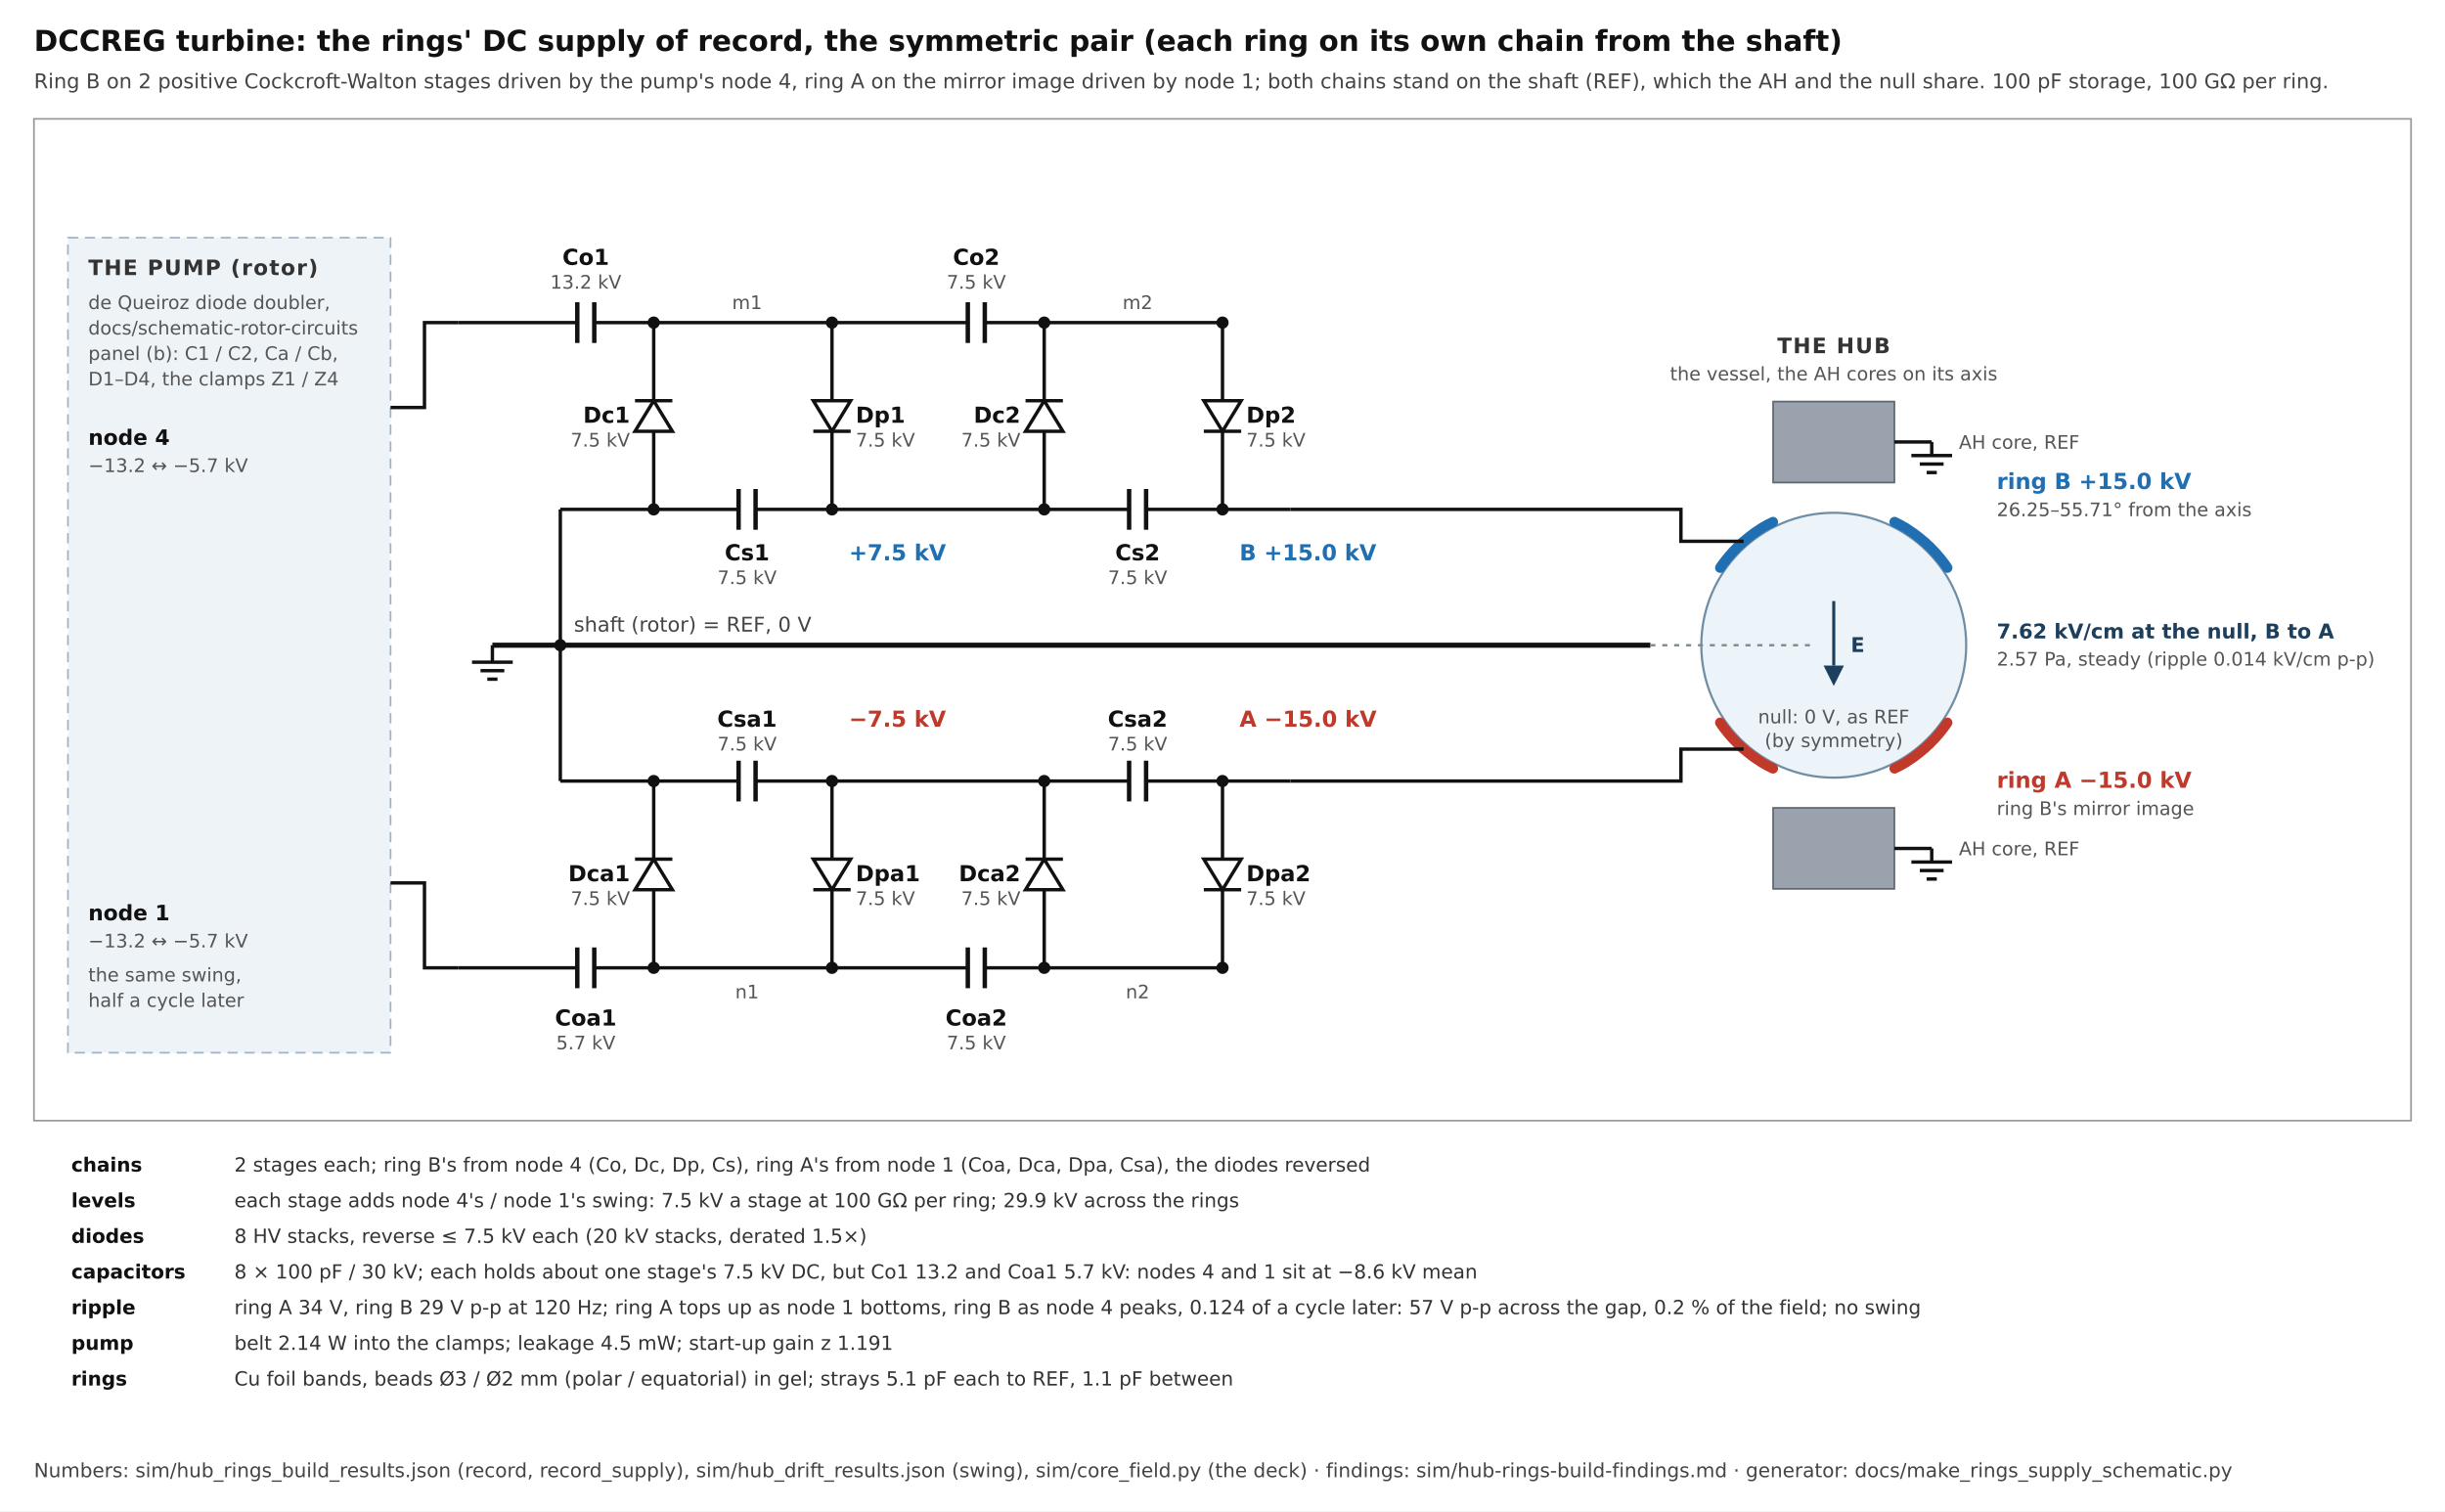
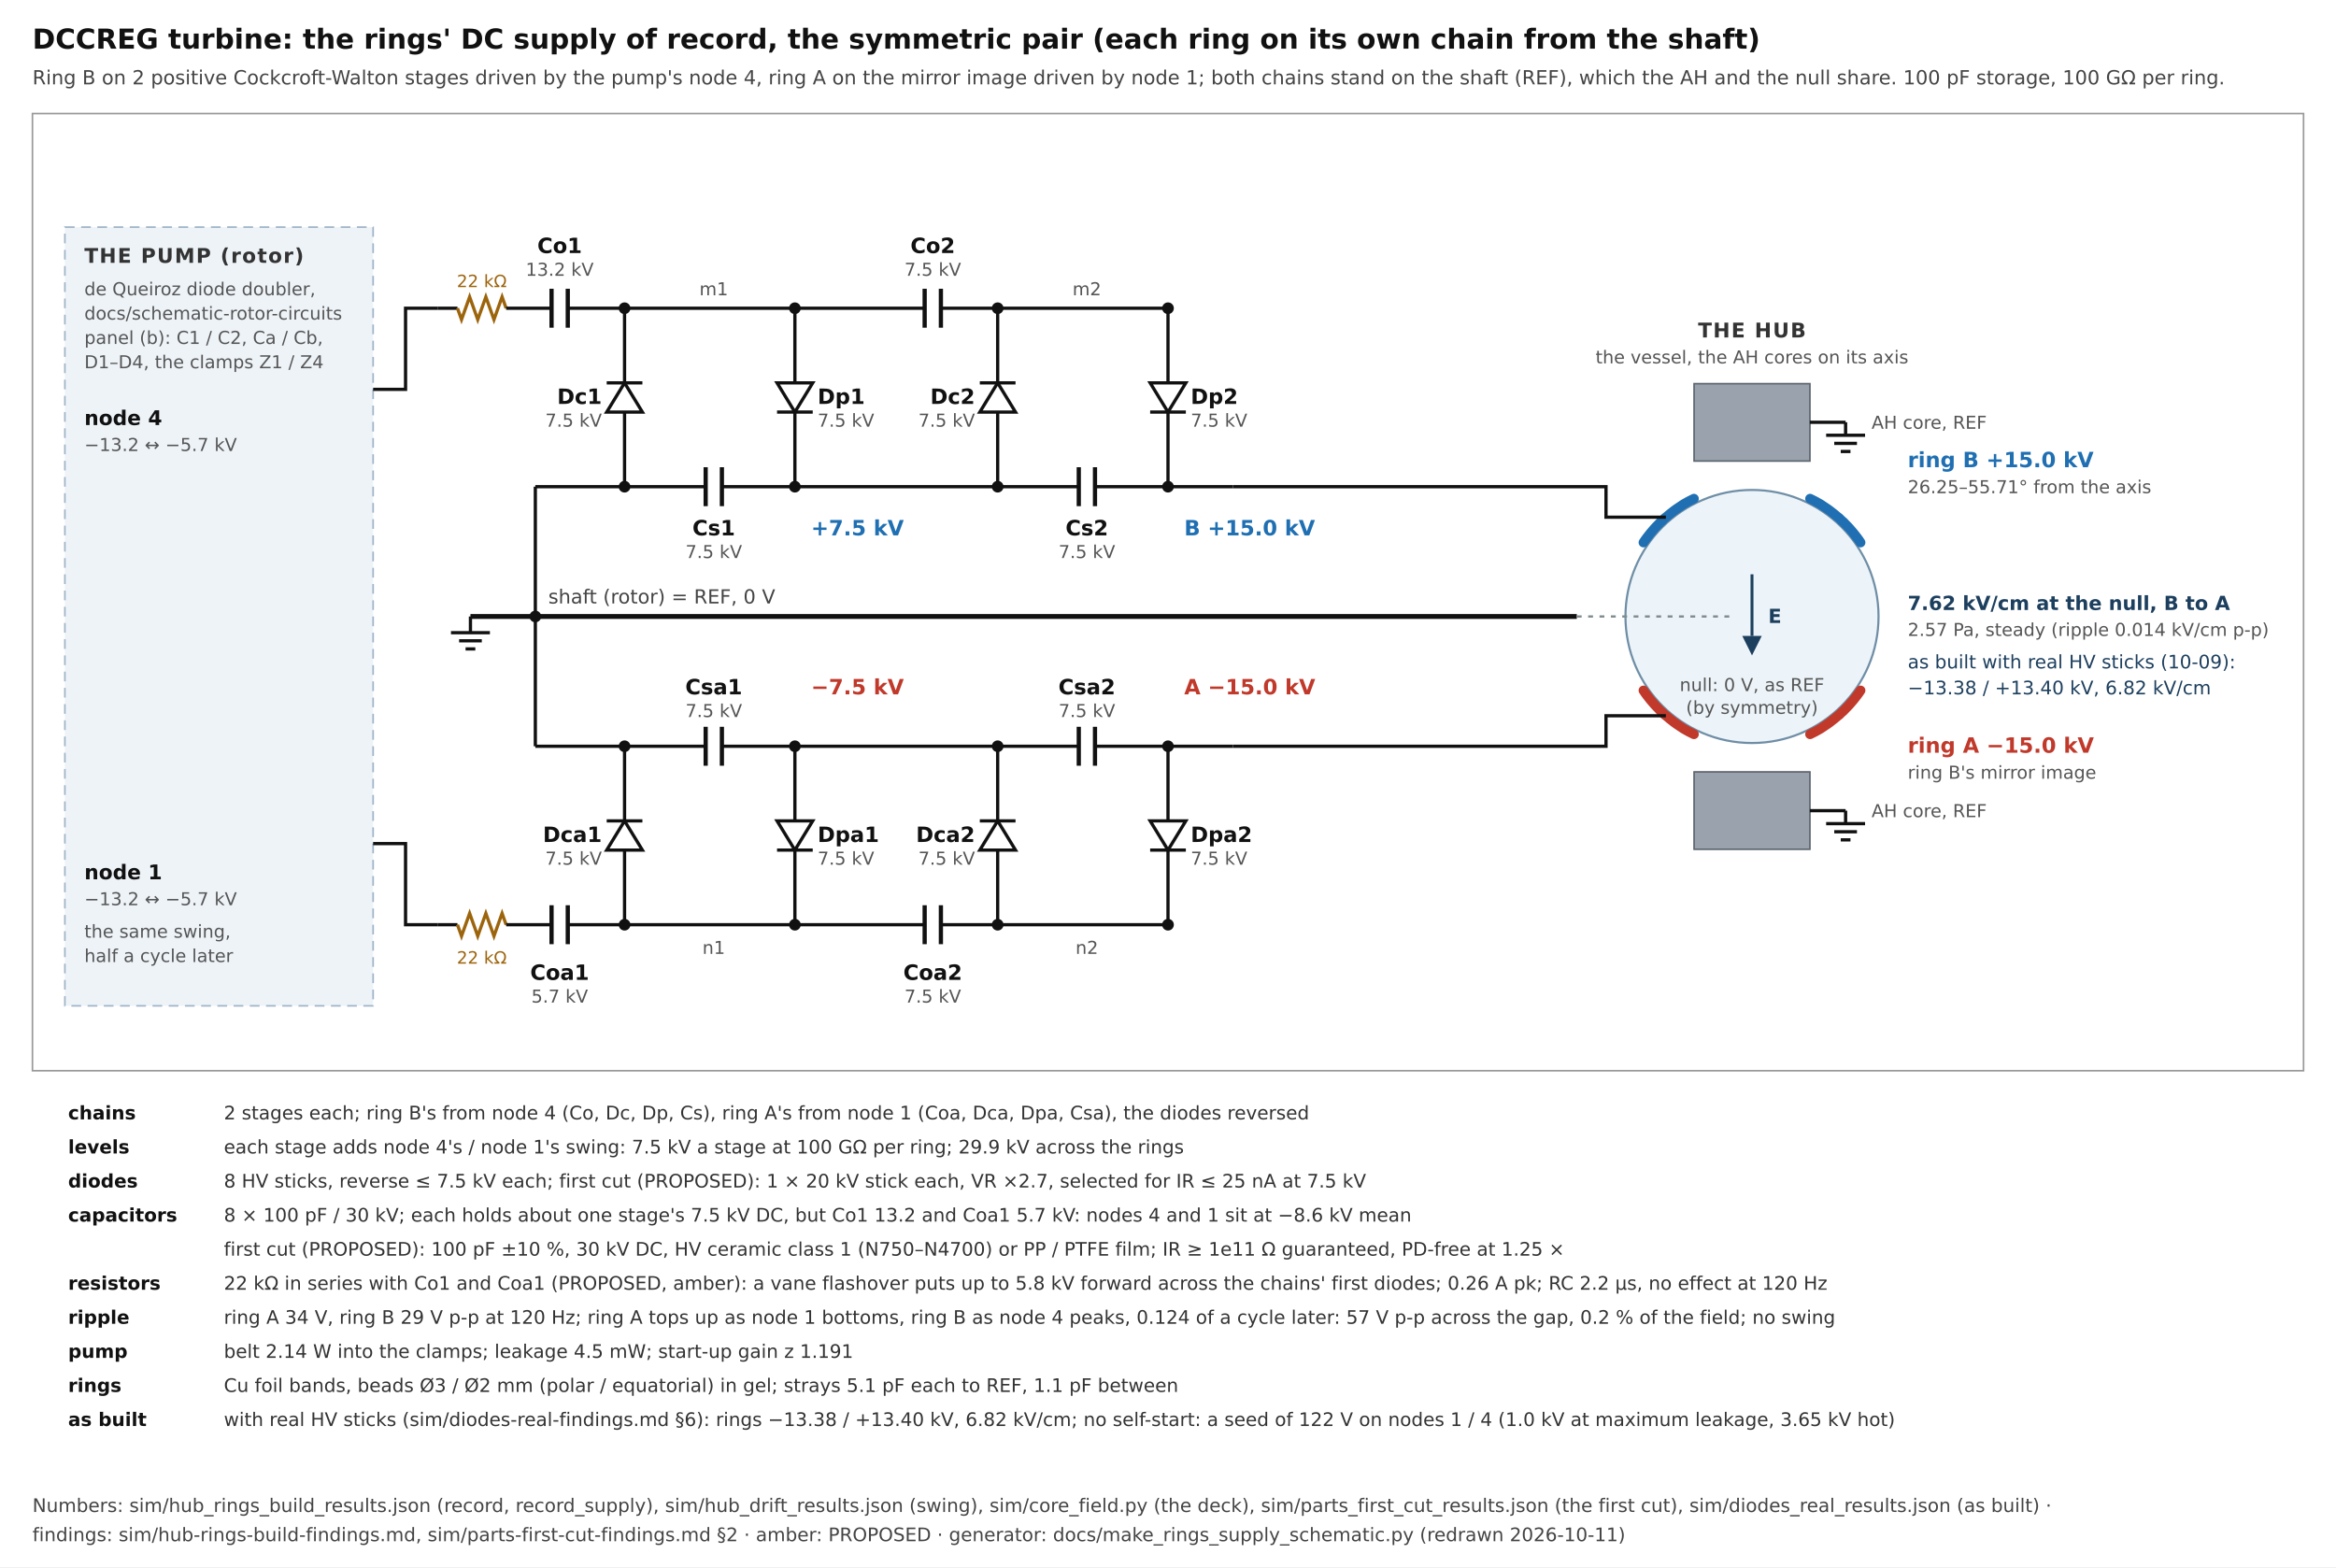
- <svg xmlns="http://www.w3.org/2000/svg" viewBox="0 0 1440 890" width="1440" height="890" font-family="DejaVu Sans, Arial, sans-serif" font-size="13">
-   <rect width="1440" height="890" fill="#ffffff" />
+ <svg xmlns="http://www.w3.org/2000/svg" viewBox="0 0 1440 966" width="1440" height="966" font-family="DejaVu Sans, Arial, sans-serif" font-size="13">
+   <rect width="1440" height="966" fill="#ffffff" />
  <style>
    .w{stroke:#111;stroke-width:2;fill:none} .ut{stroke:#1f6fb2;stroke-width:2.4;fill:none} .ah{stroke:#c0392b;stroke-width:2.6;fill:none}
    .st{stroke:#8a8a8a;stroke-width:2;fill:none} .lim{stroke:#7d3c98;stroke-width:2.2;fill:none}
    .zl{stroke:#7d3c98;stroke-width:2;fill:none} .va{stroke:#111;stroke-width:1.6}
    .pl{stroke:#111;stroke-width:2.6} .rail{stroke:#111;stroke-width:3} .mag{stroke:#7f8c8d;stroke-width:1.4;stroke-dasharray:3 4}
    .br{fill:#9aa3ad;stroke:#5d6670;stroke-width:1} .brush{fill:#444;stroke:#111;stroke-width:1}
    .ring{stroke:#111;stroke-width:4} .ball{fill:#fff;stroke:#111;stroke-width:1.6} .dot{fill:#111}
    .zone_cr{fill:#f3f0e6;stroke:#b9ad8a;stroke-width:1;stroke-dasharray:6 4} .zone_r{fill:#eef3f8;stroke:#9fb3c8;stroke-width:1;stroke-dasharray:6 4}
    .kick{fill:#fff7ec;stroke:#d68910;stroke-width:1.4;stroke-dasharray:5 4} .frame{fill:none;stroke:#999;stroke-width:1}
    .prop{stroke:#9c640c;stroke-width:1.6;fill:none;stroke-dasharray:5 3} .propc{stroke:#9c640c;stroke-width:2.4}
-     .tp{fill:#9c640c;font-size:10.5px}
+     .tp{fill:#9c640c;font-size:10.5px} .propr{stroke:#9c640c;stroke-width:2;fill:none}
    .t{fill:#111} .tu{fill:#1f6fb2} .ta{fill:#c0392b} .tl{fill:#7d3c98} .nd{fill:#111;font-size:12.5px}
    .m{fill:#444;font-size:12px} .ms{fill:#555;font-size:11px} .zh{fill:#333;font-size:12.5px;font-weight:bold;letter-spacing:0.06em}
    .tk{fill:#111;font-size:11.5px;font-weight:bold} .tk2{fill:#9c640c;font-size:11.5px;font-weight:bold} .tv{fill:#333;font-size:11.5px}
    .op{fill:#1d3f5e;font-size:11.5px} .h{font-size:17px;font-weight:bold;fill:#111} .h2{font-size:14px;font-weight:bold;fill:#111}
    .n{fill:#444;font-size:11.5px} .te{fill:#1d3f5e;font-size:12px;font-weight:bold} .ef{stroke:#1d3f5e;stroke-width:1.8}
    .cone_a{fill:#f6d5d1;stroke:#c0392b;stroke-width:2.6} .cone_b{fill:#dbe7f3;stroke:#1f6fb2;stroke-width:2.6}
    .glass{fill:#eaf3f8;fill-opacity:0.92;stroke:#6f8ea6;stroke-width:1.3}
  </style>
  <text x="20.0" y="30.0" class="h" text-anchor="start">DCCREG turbine: the rings' DC supply of record, the symmetric pair (each ring on its own chain from the shaft)</text>
  <text x="20.0" y="52.0" class="m" text-anchor="start">Ring B on 2 positive Cockcroft-Walton stages driven by the pump's node 4, ring A on the mirror image driven by node 1; both chains stand on the shaft (REF), which the AH and the null share. 100 pF storage, 100 GΩ per ring.</text>
  <rect x="20.0" y="70.0" width="1400.0" height="590.0" class="frame" />
  <rect x="40.0" y="140.0" width="190.0" height="480.0" class="zone_r" />
  <text x="52.0" y="162.0" class="zh" text-anchor="start">THE PUMP (rotor)</text>
  <text x="52.0" y="182.0" class="ms" text-anchor="start">de Queiroz diode doubler,</text>
  <text x="52.0" y="197.0" class="ms" text-anchor="start">docs/schematic-rotor-circuits</text>
  <text x="52.0" y="212.0" class="ms" text-anchor="start">panel (b): C1 / C2, Ca / Cb,</text>
  <text x="52.0" y="227.0" class="ms" text-anchor="start">D1–D4, the clamps Z1 / Z4</text>
  <text x="52.0" y="262.0" class="nd" text-anchor="start" font-weight="bold">node 4</text>
  <text x="52.0" y="278.0" class="ms" text-anchor="start">−13.2 ↔ −5.7 kV</text>
  <text x="52.0" y="542.0" class="nd" text-anchor="start" font-weight="bold">node 1</text>
  <text x="52.0" y="558.0" class="ms" text-anchor="start">−13.2 ↔ −5.7 kV</text>
  <text x="52.0" y="578.0" class="ms" text-anchor="start">the same swing,</text>
  <text x="52.0" y="593.0" class="ms" text-anchor="start">half a cycle later</text>
  <polyline points="230.0,240.0 250.0,240.0 250.0,190.0 270.0,190.0" class="w" />
-   <line x1="270.0" y1="190.0" x2="340.0" y2="190.0" class="w" />
+   <line x1="270.0" y1="190.0" x2="282.0" y2="190.0" class="w" />
+   <polyline points="282.0,190.0 284.5,197.0 289.5,183.0 294.5,197.0 299.5,183.0 304.5,197.0 309.5,183.0 312.0,190.0" class="propr" />
+   <line x1="312.0" y1="190.0" x2="340.0" y2="190.0" class="w" />
+   <text x="297.0" y="177.0" class="tp" text-anchor="middle">22 kΩ</text>
  <line x1="340.0" y1="178.0" x2="340.0" y2="202.0" class="pl" />
  <line x1="350.0" y1="178.0" x2="350.0" y2="202.0" class="pl" />
  <text x="345.0" y="156.0" class="t" text-anchor="middle" font-weight="bold">Co1</text>
  <text x="345.0" y="170.0" class="ms" text-anchor="middle">13.2 kV</text>
  <line x1="350.0" y1="190.0" x2="570.0" y2="190.0" class="w" />
  <text x="440.0" y="182.0" class="ms" text-anchor="middle">m1</text>
  <line x1="330.0" y1="300.0" x2="435.0" y2="300.0" class="w" />
  <line x1="435.0" y1="288.0" x2="435.0" y2="312.0" class="pl" />
  <line x1="445.0" y1="288.0" x2="445.0" y2="312.0" class="pl" />
  <text x="440.0" y="330.0" class="t" text-anchor="middle" font-weight="bold">Cs1</text>
  <text x="440.0" y="344.0" class="ms" text-anchor="middle">7.5 kV</text>
  <line x1="445.0" y1="300.0" x2="615.0" y2="300.0" class="w" />
  <line x1="385.0" y1="300.0" x2="385.0" y2="254.0" class="w" />
  <polygon points="396.0,254.0 374.0,254.0 385.0,236.0" fill="none" stroke="#111" stroke-width="2" />
  <line x1="396.0" y1="236.0" x2="374.0" y2="236.0" stroke="#111" stroke-width="2" />
  <line x1="385.0" y1="236.0" x2="385.0" y2="190.0" class="w" />
  <circle cx="385.0" cy="300.0" r="3.6" class="dot" />
  <circle cx="385.0" cy="190.0" r="3.6" class="dot" />
  <line x1="490.0" y1="190.0" x2="490.0" y2="236.0" class="w" />
  <polygon points="479.0,236.0 501.0,236.0 490.0,254.0" fill="none" stroke="#111" stroke-width="2" />
  <line x1="479.0" y1="254.0" x2="501.0" y2="254.0" stroke="#111" stroke-width="2" />
  <line x1="490.0" y1="254.0" x2="490.0" y2="300.0" class="w" />
  <circle cx="490.0" cy="190.0" r="3.6" class="dot" />
  <circle cx="490.0" cy="300.0" r="3.6" class="dot" />
  <text x="371.0" y="249.0" class="t" text-anchor="end" font-weight="bold">Dc1</text>
  <text x="371.0" y="263.0" class="ms" text-anchor="end">7.5 kV</text>
  <text x="504.0" y="249.0" class="t" text-anchor="start" font-weight="bold">Dp1</text>
  <text x="504.0" y="263.0" class="ms" text-anchor="start">7.5 kV</text>
  <text x="500.0" y="330.0" class="tu" text-anchor="start" font-weight="bold">+7.5 kV</text>
  <line x1="570.0" y1="190.0" x2="570.0" y2="190.0" class="w" />
  <line x1="570.0" y1="178.0" x2="570.0" y2="202.0" class="pl" />
  <line x1="580.0" y1="178.0" x2="580.0" y2="202.0" class="pl" />
  <text x="575.0" y="156.0" class="t" text-anchor="middle" font-weight="bold">Co2</text>
  <text x="575.0" y="170.0" class="ms" text-anchor="middle">7.5 kV</text>
  <line x1="580.0" y1="190.0" x2="720.0" y2="190.0" class="w" />
  <text x="670.0" y="182.0" class="ms" text-anchor="middle">m2</text>
  <line x1="615.0" y1="300.0" x2="665.0" y2="300.0" class="w" />
  <line x1="665.0" y1="288.0" x2="665.0" y2="312.0" class="pl" />
  <line x1="675.0" y1="288.0" x2="675.0" y2="312.0" class="pl" />
  <text x="670.0" y="330.0" class="t" text-anchor="middle" font-weight="bold">Cs2</text>
  <text x="670.0" y="344.0" class="ms" text-anchor="middle">7.5 kV</text>
  <line x1="675.0" y1="300.0" x2="760.0" y2="300.0" class="w" />
  <line x1="615.0" y1="300.0" x2="615.0" y2="254.0" class="w" />
  <polygon points="626.0,254.0 604.0,254.0 615.0,236.0" fill="none" stroke="#111" stroke-width="2" />
  <line x1="626.0" y1="236.0" x2="604.0" y2="236.0" stroke="#111" stroke-width="2" />
  <line x1="615.0" y1="236.0" x2="615.0" y2="190.0" class="w" />
  <circle cx="615.0" cy="300.0" r="3.6" class="dot" />
  <circle cx="615.0" cy="190.0" r="3.6" class="dot" />
  <line x1="720.0" y1="190.0" x2="720.0" y2="236.0" class="w" />
  <polygon points="709.0,236.0 731.0,236.0 720.0,254.0" fill="none" stroke="#111" stroke-width="2" />
  <line x1="709.0" y1="254.0" x2="731.0" y2="254.0" stroke="#111" stroke-width="2" />
  <line x1="720.0" y1="254.0" x2="720.0" y2="300.0" class="w" />
  <circle cx="720.0" cy="190.0" r="3.6" class="dot" />
  <circle cx="720.0" cy="300.0" r="3.6" class="dot" />
  <text x="601.0" y="249.0" class="t" text-anchor="end" font-weight="bold">Dc2</text>
  <text x="601.0" y="263.0" class="ms" text-anchor="end">7.5 kV</text>
  <text x="734.0" y="249.0" class="t" text-anchor="start" font-weight="bold">Dp2</text>
  <text x="734.0" y="263.0" class="ms" text-anchor="start">7.5 kV</text>
  <text x="730.0" y="330.0" class="tu" text-anchor="start" font-weight="bold">B +15.0 kV</text>
  <polyline points="230.0,520.0 250.0,520.0 250.0,570.0 270.0,570.0" class="w" />
-   <line x1="270.0" y1="570.0" x2="340.0" y2="570.0" class="w" />
+   <line x1="270.0" y1="570.0" x2="282.0" y2="570.0" class="w" />
+   <polyline points="282.0,570.0 284.5,577.0 289.5,563.0 294.5,577.0 299.5,563.0 304.5,577.0 309.5,563.0 312.0,570.0" class="propr" />
+   <line x1="312.0" y1="570.0" x2="340.0" y2="570.0" class="w" />
+   <text x="297.0" y="594.0" class="tp" text-anchor="middle">22 kΩ</text>
  <line x1="340.0" y1="558.0" x2="340.0" y2="582.0" class="pl" />
  <line x1="350.0" y1="558.0" x2="350.0" y2="582.0" class="pl" />
  <text x="345.0" y="604.0" class="t" text-anchor="middle" font-weight="bold">Coa1</text>
  <text x="345.0" y="618.0" class="ms" text-anchor="middle">5.7 kV</text>
  <line x1="350.0" y1="570.0" x2="570.0" y2="570.0" class="w" />
  <text x="440.0" y="588.0" class="ms" text-anchor="middle">n1</text>
  <line x1="330.0" y1="460.0" x2="435.0" y2="460.0" class="w" />
  <line x1="435.0" y1="448.0" x2="435.0" y2="472.0" class="pl" />
  <line x1="445.0" y1="448.0" x2="445.0" y2="472.0" class="pl" />
  <text x="440.0" y="428.0" class="t" text-anchor="middle" font-weight="bold">Csa1</text>
  <text x="440.0" y="442.0" class="ms" text-anchor="middle">7.5 kV</text>
  <line x1="445.0" y1="460.0" x2="615.0" y2="460.0" class="w" />
  <line x1="385.0" y1="570.0" x2="385.0" y2="524.0" class="w" />
  <polygon points="396.0,524.0 374.0,524.0 385.0,506.0" fill="none" stroke="#111" stroke-width="2" />
  <line x1="396.0" y1="506.0" x2="374.0" y2="506.0" stroke="#111" stroke-width="2" />
  <line x1="385.0" y1="506.0" x2="385.0" y2="460.0" class="w" />
  <circle cx="385.0" cy="570.0" r="3.6" class="dot" />
  <circle cx="385.0" cy="460.0" r="3.6" class="dot" />
  <line x1="490.0" y1="460.0" x2="490.0" y2="506.0" class="w" />
  <polygon points="479.0,506.0 501.0,506.0 490.0,524.0" fill="none" stroke="#111" stroke-width="2" />
  <line x1="479.0" y1="524.0" x2="501.0" y2="524.0" stroke="#111" stroke-width="2" />
  <line x1="490.0" y1="524.0" x2="490.0" y2="570.0" class="w" />
  <circle cx="490.0" cy="460.0" r="3.6" class="dot" />
  <circle cx="490.0" cy="570.0" r="3.6" class="dot" />
  <text x="371.0" y="519.0" class="t" text-anchor="end" font-weight="bold">Dca1</text>
  <text x="371.0" y="533.0" class="ms" text-anchor="end">7.5 kV</text>
  <text x="504.0" y="519.0" class="t" text-anchor="start" font-weight="bold">Dpa1</text>
  <text x="504.0" y="533.0" class="ms" text-anchor="start">7.5 kV</text>
  <text x="500.0" y="428.0" class="ta" text-anchor="start" font-weight="bold">−7.5 kV</text>
  <line x1="570.0" y1="570.0" x2="570.0" y2="570.0" class="w" />
  <line x1="570.0" y1="558.0" x2="570.0" y2="582.0" class="pl" />
  <line x1="580.0" y1="558.0" x2="580.0" y2="582.0" class="pl" />
  <text x="575.0" y="604.0" class="t" text-anchor="middle" font-weight="bold">Coa2</text>
  <text x="575.0" y="618.0" class="ms" text-anchor="middle">7.5 kV</text>
  <line x1="580.0" y1="570.0" x2="720.0" y2="570.0" class="w" />
  <text x="670.0" y="588.0" class="ms" text-anchor="middle">n2</text>
  <line x1="615.0" y1="460.0" x2="665.0" y2="460.0" class="w" />
  <line x1="665.0" y1="448.0" x2="665.0" y2="472.0" class="pl" />
  <line x1="675.0" y1="448.0" x2="675.0" y2="472.0" class="pl" />
  <text x="670.0" y="428.0" class="t" text-anchor="middle" font-weight="bold">Csa2</text>
  <text x="670.0" y="442.0" class="ms" text-anchor="middle">7.5 kV</text>
  <line x1="675.0" y1="460.0" x2="760.0" y2="460.0" class="w" />
  <line x1="615.0" y1="570.0" x2="615.0" y2="524.0" class="w" />
  <polygon points="626.0,524.0 604.0,524.0 615.0,506.0" fill="none" stroke="#111" stroke-width="2" />
  <line x1="626.0" y1="506.0" x2="604.0" y2="506.0" stroke="#111" stroke-width="2" />
  <line x1="615.0" y1="506.0" x2="615.0" y2="460.0" class="w" />
  <circle cx="615.0" cy="570.0" r="3.6" class="dot" />
  <circle cx="615.0" cy="460.0" r="3.6" class="dot" />
  <line x1="720.0" y1="460.0" x2="720.0" y2="506.0" class="w" />
  <polygon points="709.0,506.0 731.0,506.0 720.0,524.0" fill="none" stroke="#111" stroke-width="2" />
  <line x1="709.0" y1="524.0" x2="731.0" y2="524.0" stroke="#111" stroke-width="2" />
  <line x1="720.0" y1="524.0" x2="720.0" y2="570.0" class="w" />
  <circle cx="720.0" cy="460.0" r="3.6" class="dot" />
  <circle cx="720.0" cy="570.0" r="3.6" class="dot" />
  <text x="601.0" y="519.0" class="t" text-anchor="end" font-weight="bold">Dca2</text>
  <text x="601.0" y="533.0" class="ms" text-anchor="end">7.5 kV</text>
  <text x="734.0" y="519.0" class="t" text-anchor="start" font-weight="bold">Dpa2</text>
  <text x="734.0" y="533.0" class="ms" text-anchor="start">7.5 kV</text>
  <text x="730.0" y="428.0" class="ta" text-anchor="start" font-weight="bold">A −15.0 kV</text>
  <line x1="290.0" y1="380.0" x2="972.0" y2="380.0" class="rail" />
  <line x1="330.0" y1="300.0" x2="330.0" y2="380.0" class="w" />
  <line x1="330.0" y1="460.0" x2="330.0" y2="380.0" class="w" />
  <circle cx="330.0" cy="380.0" r="3.6" class="dot" />
  <line x1="290.0" y1="380.0" x2="290.0" y2="390.0" class="w" />
  <line x1="278.0" y1="390.0" x2="302.0" y2="390.0" class="w" />
  <line x1="283.0" y1="395.0" x2="297.0" y2="395.0" class="w" />
  <line x1="287.0" y1="400.0" x2="293.0" y2="400.0" class="w" />
  <text x="338.0" y="372.0" class="m" text-anchor="start">shaft (rotor) = REF, 0 V</text>
  <circle cx="1080.0" cy="380.0" r="78.0" class="glass" />
  <polyline points="1044.2,307.4 1042.6,308.2 1041.0,309.0 1039.4,309.9 1037.8,310.8 1036.3,311.8 1034.8,312.8 1033.3,313.8 1031.8,314.9 1030.4,316.0 1029.0,317.1 1027.6,318.3 1026.2,319.4 1024.9,320.7 1023.5,321.9 1022.3,323.2 1021.0,324.5 1019.8,325.8 1018.6,327.2 1017.4,328.6 1016.3,330.0 1015.2,331.4 1014.1,332.9 1013.1,334.4" fill="none" stroke="#1f6fb2" stroke-width="6" stroke-linecap="round" />
  <polyline points="1115.8,307.4 1117.4,308.2 1119.0,309.0 1120.6,309.9 1122.2,310.8 1123.7,311.8 1125.2,312.8 1126.7,313.8 1128.2,314.9 1129.6,316.0 1131.0,317.1 1132.4,318.3 1133.8,319.4 1135.1,320.7 1136.5,321.9 1137.7,323.2 1139.0,324.5 1140.2,325.8 1141.4,327.2 1142.6,328.6 1143.7,330.0 1144.8,331.4 1145.9,332.9 1146.9,334.4" fill="none" stroke="#1f6fb2" stroke-width="6" stroke-linecap="round" />
  <polyline points="1044.2,452.6 1042.6,451.8 1041.0,451.0 1039.4,450.1 1037.8,449.2 1036.3,448.2 1034.8,447.2 1033.3,446.2 1031.8,445.1 1030.4,444.0 1029.0,442.9 1027.6,441.7 1026.2,440.6 1024.9,439.3 1023.5,438.1 1022.3,436.8 1021.0,435.5 1019.8,434.2 1018.6,432.8 1017.4,431.4 1016.3,430.0 1015.2,428.6 1014.1,427.1 1013.1,425.6" fill="none" stroke="#c0392b" stroke-width="6" stroke-linecap="round" />
  <polyline points="1115.8,452.6 1117.4,451.8 1119.0,451.0 1120.6,450.1 1122.2,449.2 1123.7,448.2 1125.2,447.2 1126.7,446.2 1128.2,445.1 1129.6,444.0 1131.0,442.9 1132.4,441.7 1133.8,440.6 1135.1,439.3 1136.5,438.1 1137.7,436.8 1139.0,435.5 1140.2,434.2 1141.4,432.8 1142.6,431.4 1143.7,430.0 1144.8,428.6 1145.9,427.1 1146.9,425.6" fill="none" stroke="#c0392b" stroke-width="6" stroke-linecap="round" />
  <rect x="1044.3" y="236.5" width="71.4" height="47.7" fill="#9aa3ad" stroke="#5d6670" stroke-width="1" />
  <line x1="1115.7" y1="260.3" x2="1137.7" y2="260.3" class="w" />
  <line x1="1137.7" y1="260.3" x2="1137.7" y2="268.3" class="w" />
  <line x1="1125.7" y1="268.3" x2="1149.7" y2="268.3" class="w" />
  <line x1="1130.7" y1="273.3" x2="1144.7" y2="273.3" class="w" />
  <line x1="1134.7" y1="278.3" x2="1140.7" y2="278.3" class="w" />
  <text x="1153.7" y="264.3" class="ms" text-anchor="start">AH core, REF</text>
  <rect x="1044.3" y="475.8" width="71.4" height="47.7" fill="#9aa3ad" stroke="#5d6670" stroke-width="1" />
  <line x1="1115.7" y1="499.7" x2="1137.7" y2="499.7" class="w" />
  <line x1="1137.7" y1="499.7" x2="1137.7" y2="507.7" class="w" />
  <line x1="1125.7" y1="507.7" x2="1149.7" y2="507.7" class="w" />
  <line x1="1130.7" y1="512.7" x2="1144.7" y2="512.7" class="w" />
  <line x1="1134.7" y1="517.7" x2="1140.7" y2="517.7" class="w" />
  <text x="1153.7" y="503.7" class="ms" text-anchor="start">AH core, REF</text>
  <line x1="1080.0" y1="354.0" x2="1080.0" y2="392.0" class="ef" />
  <polygon points="1080.0,404.0 1074.0,392.0 1086.0,392.0" fill="#1d3f5e" />
  <text x="1090.0" y="384.0" class="te" text-anchor="start">E</text>
  <polyline points="760.0,300.0 990.0,300.0 990.0,318.8 1026.9,318.8" class="w" />
  <polyline points="760.0,460.0 990.0,460.0 990.0,441.2 1026.9,441.2" class="w" />
  <line x1="972.0" y1="380.0" x2="1068.0" y2="380.0" class="mag" />
  <text x="1080.0" y="426.0" class="ms" text-anchor="middle">null: 0 V, as REF</text>
  <text x="1080.0" y="440.0" class="ms" text-anchor="middle">(by symmetry)</text>
  <text x="1176.0" y="288.0" class="tu" text-anchor="start" font-weight="bold">ring B +15.0 kV</text>
  <text x="1176.0" y="304.0" class="ms" text-anchor="start">26.25–55.71° from the axis</text>
  <text x="1176.0" y="464.0" class="ta" text-anchor="start" font-weight="bold">ring A −15.0 kV</text>
  <text x="1176.0" y="480.0" class="ms" text-anchor="start">ring B's mirror image</text>
  <text x="1176.0" y="376.0" class="te" text-anchor="start">7.62 kV/cm at the null, B to A</text>
  <text x="1176.0" y="392.0" class="ms" text-anchor="start">2.57 Pa, steady (ripple 0.014 kV/cm p-p)</text>
+   <text x="1176.0" y="412.0" class="op" text-anchor="start">as built with real HV sticks (10-09):</text>
+   <text x="1176.0" y="428.0" class="op" text-anchor="start">−13.38 / +13.40 kV, 6.82 kV/cm</text>
  <text x="1080.0" y="208.0" class="zh" text-anchor="middle">THE HUB</text>
  <text x="1080.0" y="224.0" class="ms" text-anchor="middle">the vessel, the AH cores on its axis</text>
  <text x="42.0" y="690.0" class="tk" text-anchor="start">chains</text>
  <text x="138.0" y="690.0" class="tv" text-anchor="start">2 stages each; ring B's from node 4 (Co, Dc, Dp, Cs), ring A's from node 1 (Coa, Dca, Dpa, Csa), the diodes reversed</text>
  <text x="42.0" y="711.0" class="tk" text-anchor="start">levels</text>
  <text x="138.0" y="711.0" class="tv" text-anchor="start">each stage adds node 4's / node 1's swing: 7.5 kV a stage at 100 GΩ per ring; 29.9 kV across the rings</text>
  <text x="42.0" y="732.0" class="tk" text-anchor="start">diodes</text>
-   <text x="138.0" y="732.0" class="tv" text-anchor="start">8 HV stacks, reverse ≤ 7.5 kV each (20 kV stacks, derated 1.5×)</text>
+   <text x="138.0" y="732.0" class="tv" text-anchor="start">8 HV sticks, reverse ≤ 7.5 kV each; first cut (PROPOSED): 1 × 20 kV stick each, VR ×2.7, selected for IR ≤ 25 nA at 7.5 kV</text>
  <text x="42.0" y="753.0" class="tk" text-anchor="start">capacitors</text>
  <text x="138.0" y="753.0" class="tv" text-anchor="start">8 × 100 pF / 30 kV; each holds about one stage's 7.5 kV DC, but Co1 13.2 and Coa1 5.7 kV: nodes 4 and 1 sit at −8.6 kV mean</text>
-   <text x="42.0" y="774.0" class="tk" text-anchor="start">ripple</text>
-   <text x="138.0" y="774.0" class="tv" text-anchor="start">ring A 34 V, ring B 29 V p-p at 120 Hz; ring A tops up as node 1 bottoms, ring B as node 4 peaks, 0.124 of a cycle later: 57 V p-p across the gap, 0.2 % of the field; no swing</text>
-   <text x="42.0" y="795.0" class="tk" text-anchor="start">pump</text>
-   <text x="138.0" y="795.0" class="tv" text-anchor="start">belt 2.14 W into the clamps; leakage 4.5 mW; start-up gain z 1.191</text>
-   <text x="42.0" y="816.0" class="tk" text-anchor="start">rings</text>
-   <text x="138.0" y="816.0" class="tv" text-anchor="start">Cu foil bands, beads Ø3 / Ø2 mm (polar / equatorial) in gel; strays 5.1 pF each to REF, 1.1 pF between</text>
-   <text x="20.0" y="870.0" class="n" text-anchor="start">Numbers: sim/hub_rings_build_results.json (record, record_supply), sim/hub_drift_results.json (swing), sim/core_field.py (the deck) · findings: sim/hub-rings-build-findings.md · generator: docs/make_rings_supply_schematic.py</text>
+   <text x="42.0" y="774.0" class="tk" text-anchor="start" />
+   <text x="138.0" y="774.0" class="tv" text-anchor="start">first cut (PROPOSED): 100 pF ±10 %, 30 kV DC, HV ceramic class 1 (N750–N4700) or PP / PTFE film; IR ≥ 1e11 Ω guaranteed, PD-free at 1.25 ×</text>
+   <text x="42.0" y="795.0" class="tk" text-anchor="start">resistors</text>
+   <text x="138.0" y="795.0" class="tv" text-anchor="start">22 kΩ in series with Co1 and Coa1 (PROPOSED, amber): a vane flashover puts up to 5.8 kV forward across the chains' first diodes; 0.26 A pk; RC 2.2 µs, no effect at 120 Hz</text>
+   <text x="42.0" y="816.0" class="tk" text-anchor="start">ripple</text>
+   <text x="138.0" y="816.0" class="tv" text-anchor="start">ring A 34 V, ring B 29 V p-p at 120 Hz; ring A tops up as node 1 bottoms, ring B as node 4 peaks, 0.124 of a cycle later: 57 V p-p across the gap, 0.2 % of the field; no swing</text>
+   <text x="42.0" y="837.0" class="tk" text-anchor="start">pump</text>
+   <text x="138.0" y="837.0" class="tv" text-anchor="start">belt 2.14 W into the clamps; leakage 4.5 mW; start-up gain z 1.191</text>
+   <text x="42.0" y="858.0" class="tk" text-anchor="start">rings</text>
+   <text x="138.0" y="858.0" class="tv" text-anchor="start">Cu foil bands, beads Ø3 / Ø2 mm (polar / equatorial) in gel; strays 5.1 pF each to REF, 1.1 pF between</text>
+   <text x="42.0" y="879.0" class="tk" text-anchor="start">as built</text>
+   <text x="138.0" y="879.0" class="tv" text-anchor="start">with real HV sticks (sim/diodes-real-findings.md §6): rings −13.38 / +13.40 kV, 6.82 kV/cm; no self-start: a seed of 122 V on nodes 1 / 4 (1.0 kV at maximum leakage, 3.65 kV hot)</text>
+   <text x="20.0" y="932.0" class="n" text-anchor="start">Numbers: sim/hub_rings_build_results.json (record, record_supply), sim/hub_drift_results.json (swing), sim/core_field.py (the deck), sim/parts_first_cut_results.json (the first cut), sim/diodes_real_results.json (as built) ·</text>
+   <text x="20.0" y="950.0" class="n" text-anchor="start">findings: sim/hub-rings-build-findings.md, sim/parts-first-cut-findings.md §2 · amber: PROPOSED · generator: docs/make_rings_supply_schematic.py (redrawn 2026-10-11)</text>
</svg>
